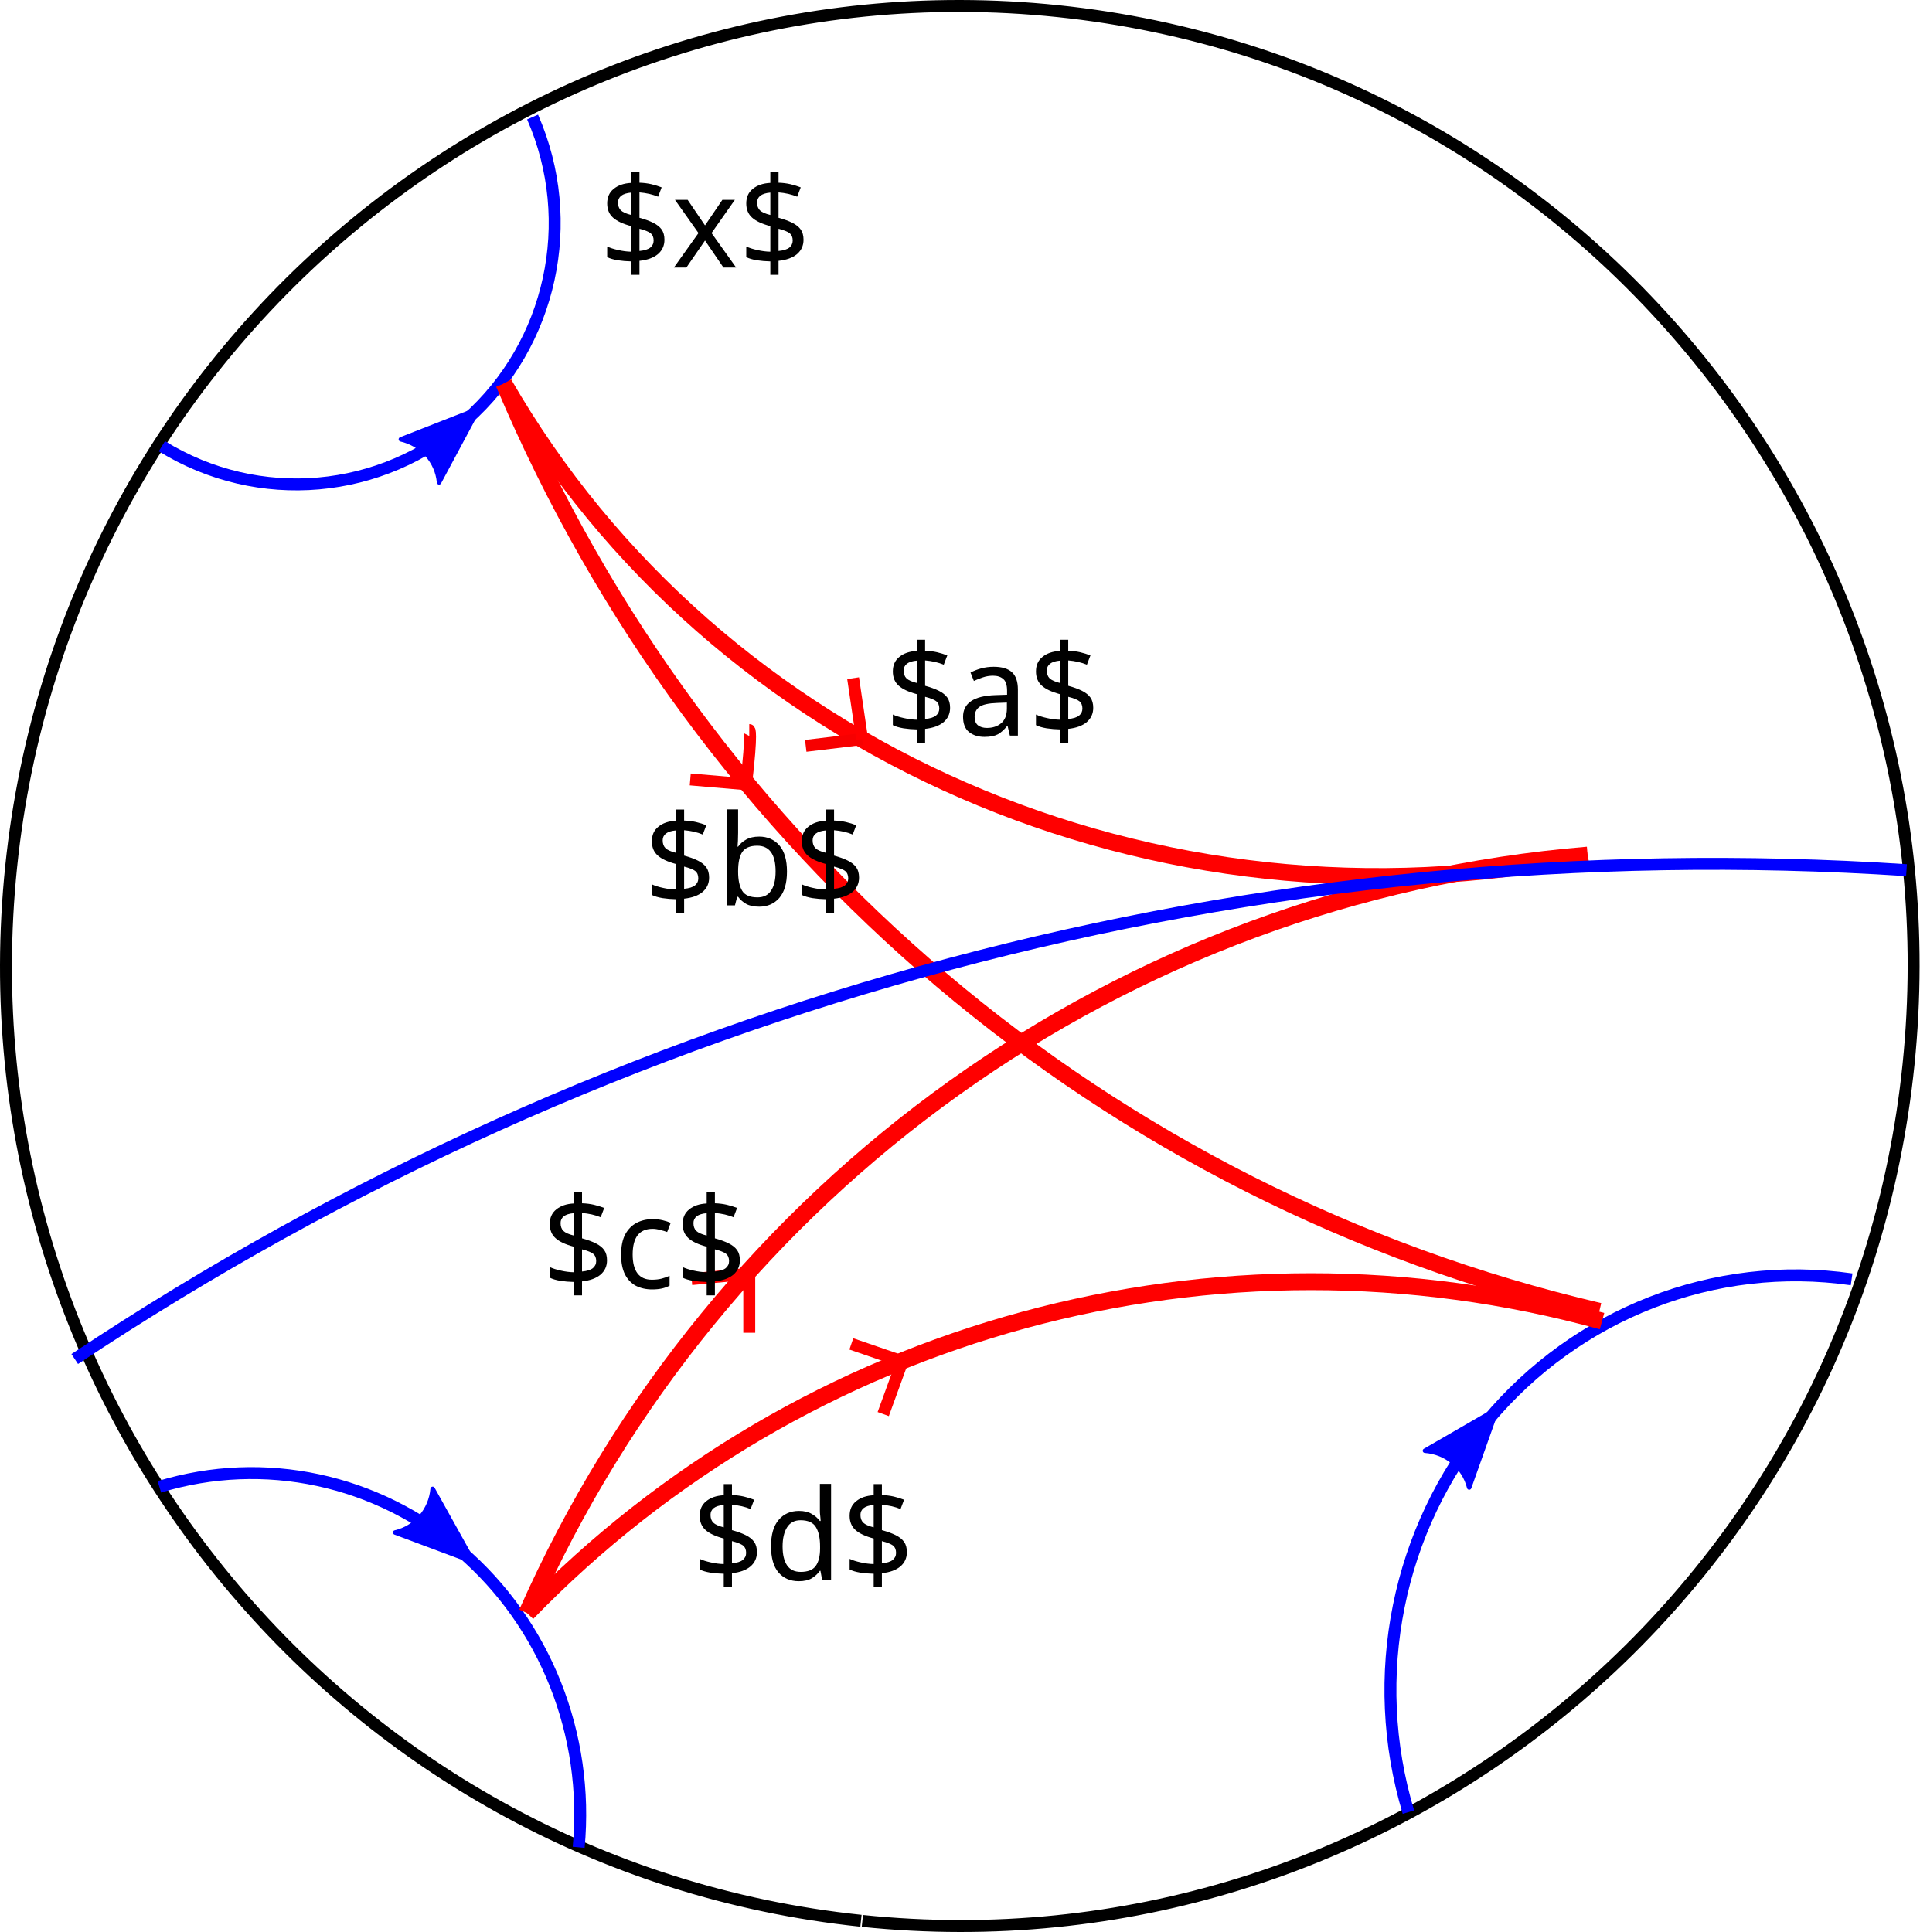
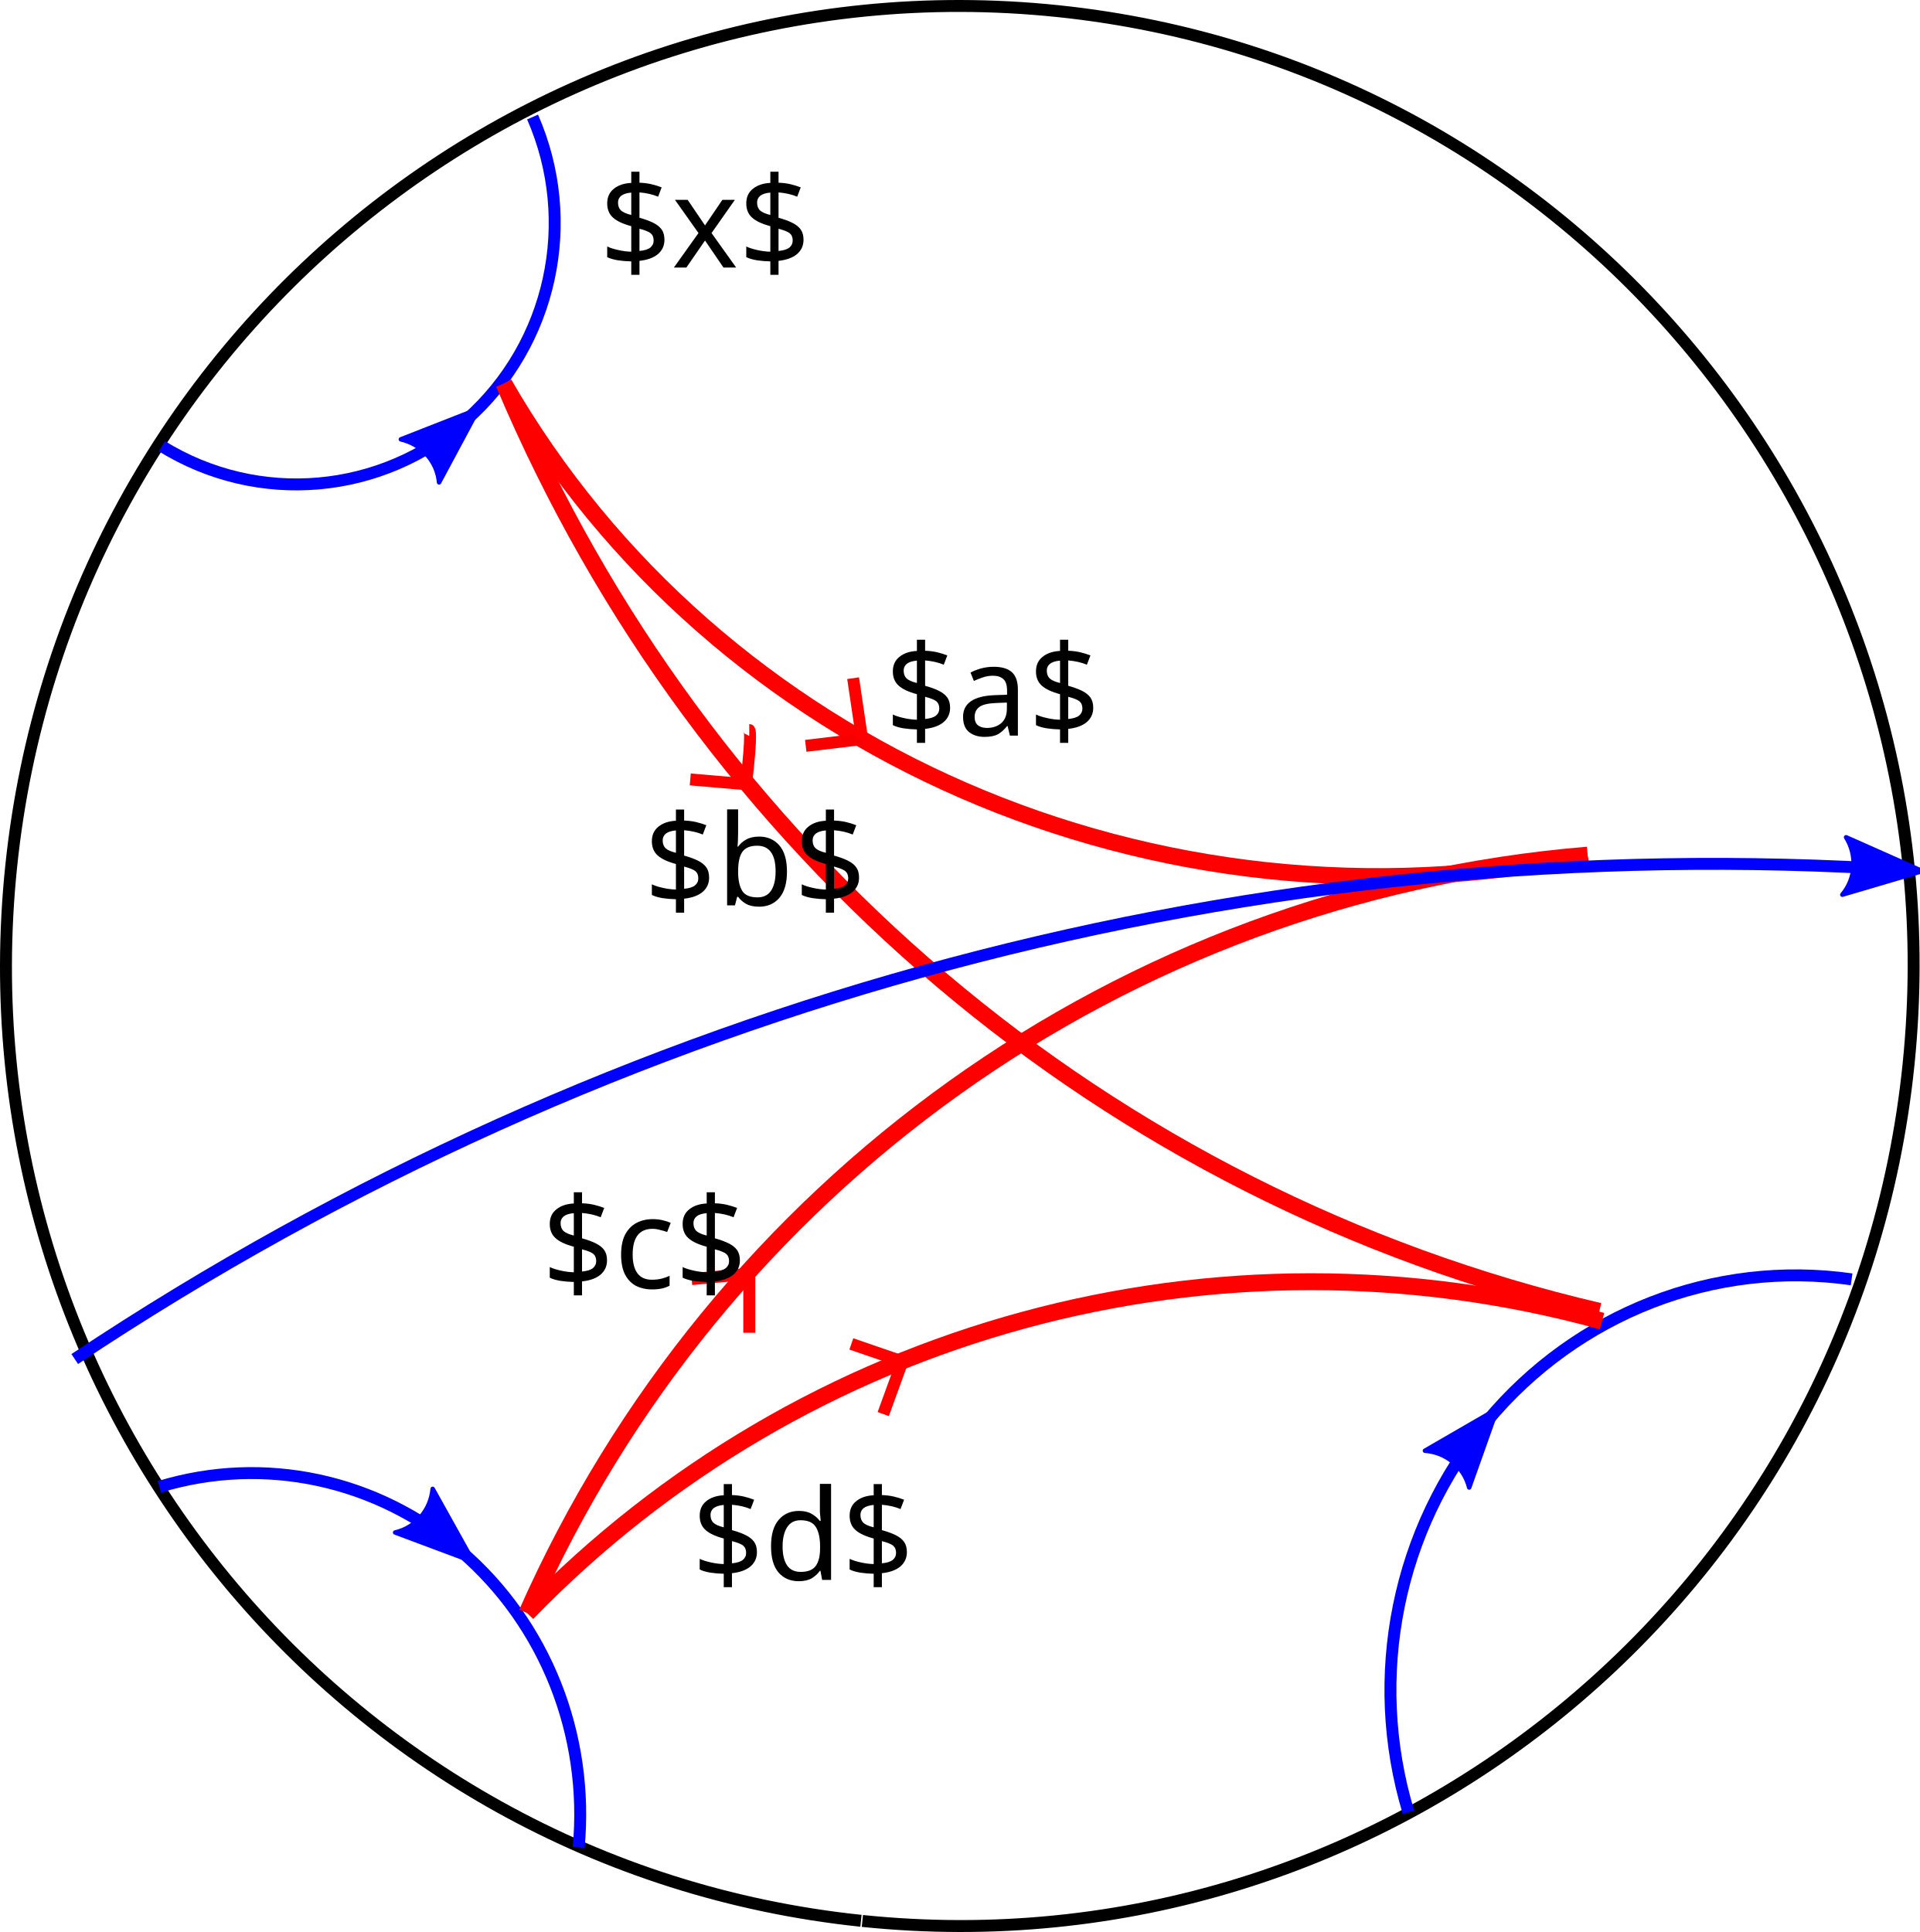
<svg xmlns="http://www.w3.org/2000/svg" width="160.84mm" height="161.909mm" viewBox="0 0 160.84 161.909" version="1.1" id="svg3517">
  <defs id="defs3511">
+     <marker style="overflow:visible" id="marker20039" refX="0" refY="0" orient="auto">
+       <path transform="scale(-0.6)" d="M 8.719,4.034 -2.207,0.016 8.719,-4.002 c -1.745,2.372 -1.735,5.617 -6e-7,8.035 z" style="fill:#0000ff;fill-opacity:1;fill-rule:evenodd;stroke:#0000ff;stroke-width:0.625;stroke-linejoin:round;stroke-opacity:1" id="path20037" />
+     </marker>
    <marker orient="auto" refY="0.0" refX="0.0" id="marker2411" style="overflow:visible;">
      <path id="path2172" style="fill-rule:evenodd;stroke-width:0.625;stroke-linejoin:round;stroke:#0000ff;stroke-opacity:1;fill:#0000ff;fill-opacity:1" d="M 8.719,4.034 L -2.207,0.016 L 8.719,-4.002 C 6.973,-1.63 6.983,1.616 8.719,4.034 z " transform="scale(0.6) rotate(180) translate(0,0)" />
    </marker>
    <marker orient="auto" refY="0" refX="0" id="marker8746" style="overflow:visible">
      <path id="path8744" style="fill:#ff0000;fill-opacity:1;fill-rule:evenodd;stroke:#ff0000;stroke-width:0.625;stroke-linejoin:round;stroke-opacity:1" d="M 8.719,4.034 -2.207,0.016 8.719,-4.002 c -1.745,2.372 -1.735,5.617 -6e-7,8.035 z" transform="scale(0.6)" />
    </marker>
    <marker orient="auto" refY="0" refX="0" id="Arrow1Lstart" style="overflow:visible">
      <path id="path974" d="M 0,0 5,-5 -12.5,0 5,5 Z" style="fill:#ff0000;fill-opacity:1;fill-rule:evenodd;stroke:#ff0000;stroke-width:1pt;stroke-opacity:1" transform="matrix(0.8,0,0,0.8,10,0)" />
    </marker>
    <marker style="overflow:visible" id="marker8560" refX="0" refY="0" orient="auto">
      <path transform="scale(-0.6)" d="M 8.719,4.034 -2.207,0.016 8.719,-4.002 c -1.745,2.372 -1.735,5.617 -6e-7,8.035 z" style="fill:#ff0000;fill-opacity:1;fill-rule:evenodd;stroke:#ff0000;stroke-width:0.625;stroke-linejoin:round;stroke-opacity:1" id="path8558" />
    </marker>
    <marker style="overflow:visible" id="marker8376" refX="0" refY="0" orient="auto">
      <path transform="scale(-0.6)" d="M 8.719,4.034 -2.207,0.016 8.719,-4.002 c -1.745,2.372 -1.735,5.617 -6e-7,8.035 z" style="fill:#ff0000;fill-opacity:1;fill-rule:evenodd;stroke:#ff0000;stroke-width:0.625;stroke-linejoin:round;stroke-opacity:1" id="path8374" />
    </marker>
    <marker style="overflow:visible" id="marker8328" refX="0" refY="0" orient="auto">
      <path transform="scale(0.6)" d="M 8.719,4.034 -2.207,0.016 8.719,-4.002 c -1.745,2.372 -1.735,5.617 -6e-7,8.035 z" style="fill:#0000ff;fill-opacity:1;fill-rule:evenodd;stroke:#0000ff;stroke-width:0.625;stroke-linejoin:round;stroke-opacity:1" id="path8326" />
    </marker>
    <marker orient="auto" refY="0" refX="0" id="marker8115" style="overflow:visible">
      <path id="path8113" style="fill:#0000ff;fill-opacity:1;fill-rule:evenodd;stroke:#0000ff;stroke-width:0.625;stroke-linejoin:round;stroke-opacity:1" d="M 8.719,4.034 -2.207,0.016 8.719,-4.002 c -1.745,2.372 -1.735,5.617 -6e-7,8.035 z" transform="scale(-0.6)" />
    </marker>
    <marker orient="auto" refY="0" refX="0" id="marker7993" style="overflow:visible">
      <path id="path7991" style="fill:#0000ff;fill-opacity:1;fill-rule:evenodd;stroke:#0000ff;stroke-width:0.625;stroke-linejoin:round;stroke-opacity:1" d="M 8.719,4.034 -2.207,0.016 8.719,-4.002 c -1.745,2.372 -1.735,5.617 -6e-7,8.035 z" transform="scale(0.6)" />
    </marker>
    <marker orient="auto" refY="0" refX="0" id="marker7941" style="overflow:visible">
      <path id="path7939" style="fill:#000000;fill-opacity:1;fill-rule:evenodd;stroke:#000000;stroke-width:0.625;stroke-linejoin:round;stroke-opacity:1" d="M 8.719,4.034 -2.207,0.016 8.719,-4.002 c -1.745,2.372 -1.735,5.617 -6e-7,8.035 z" transform="scale(-0.6)" />
    </marker>
    <marker orient="auto" refY="0" refX="0" id="marker7857" style="overflow:visible">
      <path id="path7855" style="fill:#ff0000;fill-opacity:1;fill-rule:evenodd;stroke:#ff0000;stroke-width:0.625;stroke-linejoin:round;stroke-opacity:1" d="M 8.719,4.034 -2.207,0.016 8.719,-4.002 c -1.745,2.372 -1.735,5.617 -6e-7,8.035 z" transform="scale(-0.6)" />
    </marker>
    <marker orient="auto" refY="0" refX="0" id="Arrow1Mstart" style="overflow:visible">
      <path id="path980" d="M 0,0 5,-5 -12.5,0 5,5 Z" style="fill:#000000;fill-opacity:1;fill-rule:evenodd;stroke:#000000;stroke-width:1pt;stroke-opacity:1" transform="matrix(0.4,0,0,0.4,4,0)" />
    </marker>
    <marker orient="auto" refY="0" refX="0" id="Arrow2Mend" style="overflow:visible">
      <path id="path1001" style="fill:#ff0000;fill-opacity:1;fill-rule:evenodd;stroke:#ff0000;stroke-width:0.625;stroke-linejoin:round;stroke-opacity:1" d="M 8.719,4.034 -2.207,0.016 8.719,-4.002 c -1.745,2.372 -1.735,5.617 -6e-7,8.035 z" transform="scale(-0.6)" />
    </marker>
    <marker orient="auto" refY="0" refX="0" id="Arrow1Send" style="overflow:visible">
      <path id="path989" d="M 0,0 5,-5 -12.5,0 5,5 Z" style="fill:#000000;fill-opacity:1;fill-rule:evenodd;stroke:#000000;stroke-width:1pt;stroke-opacity:1" transform="matrix(-0.2,0,0,-0.2,-1.2,0)" />
    </marker>
    <marker orient="auto" refY="0" refX="0" id="marker7993-3" style="overflow:visible">
      <path id="path7991-5" style="fill:#0000ff;fill-opacity:1;fill-rule:evenodd;stroke:#0000ff;stroke-width:0.625;stroke-linejoin:round;stroke-opacity:1" d="M 8.719,4.034 -2.207,0.016 8.719,-4.002 c -1.745,2.372 -1.735,5.617 -6e-7,8.035 z" transform="scale(0.6)" />
    </marker>
    <marker orient="auto" refY="0" refX="0" id="marker8115-9" style="overflow:visible">
      <path id="path8113-5" style="fill:#0000ff;fill-opacity:1;fill-rule:evenodd;stroke:#0000ff;stroke-width:0.625;stroke-linejoin:round;stroke-opacity:1" d="M 8.719,4.034 -2.207,0.016 8.719,-4.002 c -1.745,2.372 -1.735,5.617 -6e-7,8.035 z" transform="scale(-0.6)" />
    </marker>
  </defs>
  <g id="layer1" transform="translate(-42.79147,-47.3986)">
    <path style="fill:none;stroke:#000000;stroke-width:1;stroke-miterlimit:4;stroke-dasharray:none;stroke-dashoffset:0;stroke-opacity:1" id="path7765" d="M 114.93,208.368 A 79.914,80.448 0 0 1 43.725,120.046 79.914,80.448 0 0 1 131.434,48.332 a 79.914,80.448 0 0 1 71.27,88.269 79.914,80.448 0 0 1 -87.656,71.78" />
    <path style="fill:none;stroke:#0000ff;stroke-width:1;stroke-miterlimit:4;stroke-dasharray:none;stroke-dashoffset:0;stroke-opacity:1;marker-mid:url(#marker8328)" id="path7767" d="M 87.415,57.206 A 21.649,21.916 0 0 1 81.898,82.553 21.649,21.916 0 0 1 56.356,84.795" />
    <path style="fill:none;stroke:#0000ff;stroke-width:1;stroke-miterlimit:4;stroke-dasharray:none;stroke-dashoffset:0;stroke-opacity:1;marker-mid:url(#marker2411)" id="path7769" d="m 56.145,172 a 27.529,28.598 0 0 1 25.287,5.417 27.529,28.598 0 0 1 9.846,24.794" />
    <path style="fill:none;stroke:#0000ff;stroke-width:1;stroke-miterlimit:4;stroke-dasharray:none;stroke-dashoffset:0;stroke-opacity:1;marker-mid:url(#marker8115)" id="path7775" d="m 160.8,199.262 a 33.943,34.745 0 0 1 6.591,-32.762 33.943,34.745 0 0 1 30.544,-11.887" />
    <path style="fill:none;stroke:#ff0000;stroke-width:1.437;stroke-miterlimit:4;stroke-dasharray:none;stroke-dashoffset:0;stroke-opacity:1" id="path8183" d="M 86.957,182.582 A 106.872,107.819 0 0 1 175.813,119.073" />
    <path style="fill:none;stroke:#ff0000;stroke-width:1.416;stroke-miterlimit:4;stroke-dasharray:none;stroke-dashoffset:0;stroke-opacity:1;marker-mid:url(#marker8560)" id="path8187" d="M 86.957,182.582 A 91.163,90.604 0 0 1 177.021,158.114" />
    <path style="fill:none;stroke:#ff0000;stroke-width:1.4;stroke-miterlimit:4;stroke-dasharray:none;stroke-dashoffset:0;stroke-opacity:1;marker-mid:url(#marker8746)" id="path8189" d="M 175.813,119.073 A 83.546,79.545 0 0 1 85.012,79.54" />
    <path style="fill:none;stroke:#ff0000;stroke-width:1.4;stroke-miterlimit:4;stroke-dasharray:none;stroke-dashoffset:0;stroke-opacity:1;marker-mid:url(#Arrow2Mend)" id="path8194" d="M 176.796,157.287 A 132.093,133.653 0 0 1 85.012,79.54" />
    <path style="fill:none;stroke:#ff0000;stroke-width:1;stroke-linecap:butt;stroke-linejoin:miter;stroke-miterlimit:4;stroke-dasharray:none;stroke-opacity:1" d="m 114.124,160.024 4.276,1.47 -1.604,4.41" id="path9470" />
    <path style="fill:none;stroke:#ff0000;stroke-width:1;stroke-linecap:butt;stroke-linejoin:miter;stroke-miterlimit:4;stroke-dasharray:none;stroke-opacity:1" d="m 100.744,154.591 4.827,-0.447 v 4.944" id="path9513" />
    <path style="fill:none;stroke:#ff0000;stroke-width:1;stroke-linecap:butt;stroke-linejoin:miter;stroke-miterlimit:4;stroke-dasharray:none;stroke-opacity:1" d="m 100.627,112.718 4.677,0.401 c 0.535,-4.544 0.267,-4.544 0.267,-4.544" id="path9559" />
    <path style="fill:none;stroke:#f70000;stroke-width:1;stroke-linecap:butt;stroke-linejoin:miter;stroke-miterlimit:4;stroke-dasharray:none;stroke-opacity:1" d="m 110.303,109.903 4.725,-0.567" id="path9561" />
    <path style="fill:none;stroke:#ff0000;stroke-width:1;stroke-linecap:butt;stroke-linejoin:miter;stroke-miterlimit:4;stroke-dasharray:none;stroke-opacity:1" d="m 114.272,104.233 0.756,5.103" id="path9563" />
    <text xml:space="preserve" style="font-style:normal;font-weight:normal;font-size:10.583px;line-height:1.25;font-family:sans-serif;letter-spacing:0px;word-spacing:0px;fill:#000000;fill-opacity:1;stroke:none;stroke-width:0.265" x="93.01" y="69.821" id="text9759">
      <tspan id="tspan9757" x="93.01" y="69.821" style="stroke-width:0.265">$x$</tspan>
    </text>
    <text xml:space="preserve" style="font-style:normal;font-weight:normal;font-size:10.583px;line-height:1.25;font-family:sans-serif;letter-spacing:0px;word-spacing:0px;fill:#000000;fill-opacity:1;stroke:none;stroke-width:0.265" x="116.945" y="109.044" id="text9763">
      <tspan id="tspan9761" x="116.945" y="109.044" style="stroke-width:0.265">$a$</tspan>
    </text>
    <text xml:space="preserve" style="font-style:normal;font-weight:normal;font-size:10.583px;line-height:1.25;font-family:sans-serif;letter-spacing:0px;word-spacing:0px;fill:#000000;fill-opacity:1;stroke:none;stroke-width:0.265" x="96.752" y="123.275" id="text9767">
      <tspan id="tspan9765" x="96.752" y="123.275" style="stroke-width:0.265">$b$</tspan>
    </text>
    <text xml:space="preserve" style="font-style:normal;font-weight:normal;font-size:10.583px;line-height:1.25;font-family:sans-serif;letter-spacing:0px;word-spacing:0px;fill:#000000;fill-opacity:1;stroke:none;stroke-width:0.265" x="88.199" y="155.347" id="text9771">
      <tspan id="tspan9769" x="88.199" y="155.347" style="stroke-width:0.265">$c$</tspan>
    </text>
    <text xml:space="preserve" style="font-style:normal;font-weight:normal;font-size:10.583px;line-height:1.25;font-family:sans-serif;letter-spacing:0px;word-spacing:0px;fill:#000000;fill-opacity:1;stroke:none;stroke-width:0.265" x="100.761" y="179.802" id="text9775">
      <tspan id="tspan9773" x="100.761" y="179.802" style="stroke-width:0.265">$d$</tspan>
    </text>
-     <path style="fill:none;stroke:#0000ff;stroke-width:1;stroke-miterlimit:4;stroke-dasharray:none;stroke-dashoffset:0;stroke-opacity:1;marker-mid:url(#marker8115-9)" id="path7775-0" d="m 49.053,161.291 a 246.887,245.728 0 0 1 153.481,-40.969" />
+     <path style="fill:none;stroke:#0000ff;stroke-width:1;stroke-miterlimit:4;stroke-dasharray:none;stroke-dashoffset:0;stroke-opacity:1;marker-mid:url(#marker8115-9);marker-end:url(#marker20039)" id="path7775-0" d="m 49.053,161.291 a 246.887,245.728 0 0 1 153.481,-40.969" />
  </g>
</svg>
